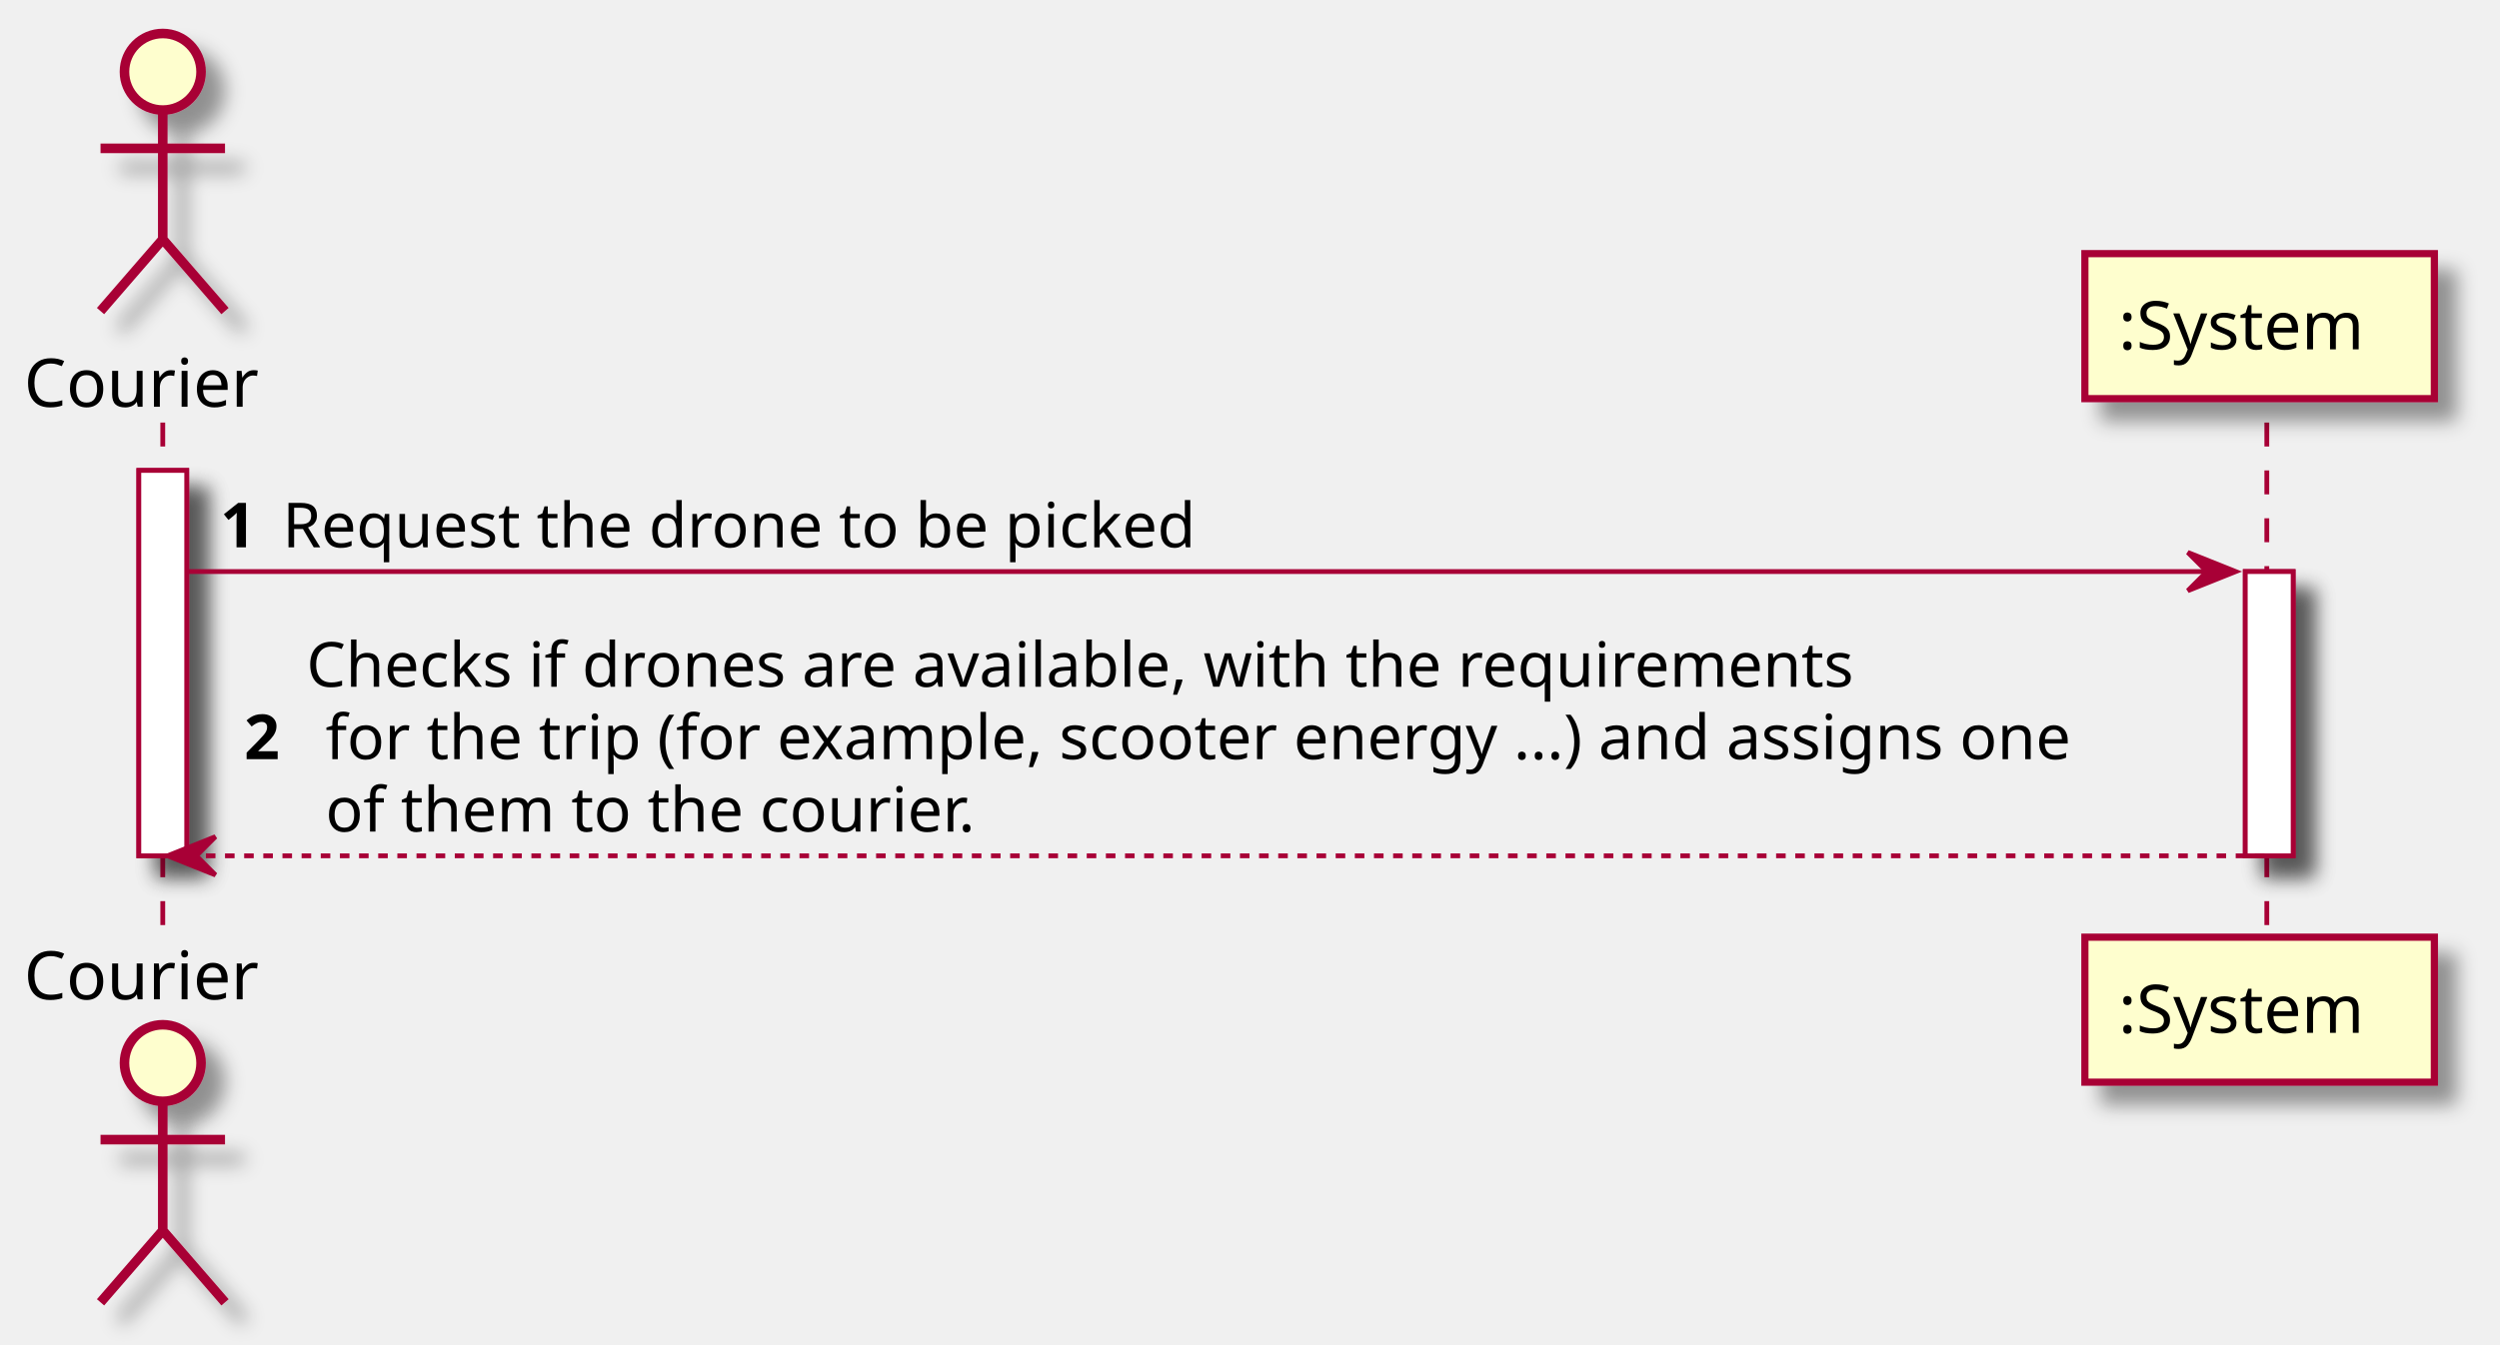
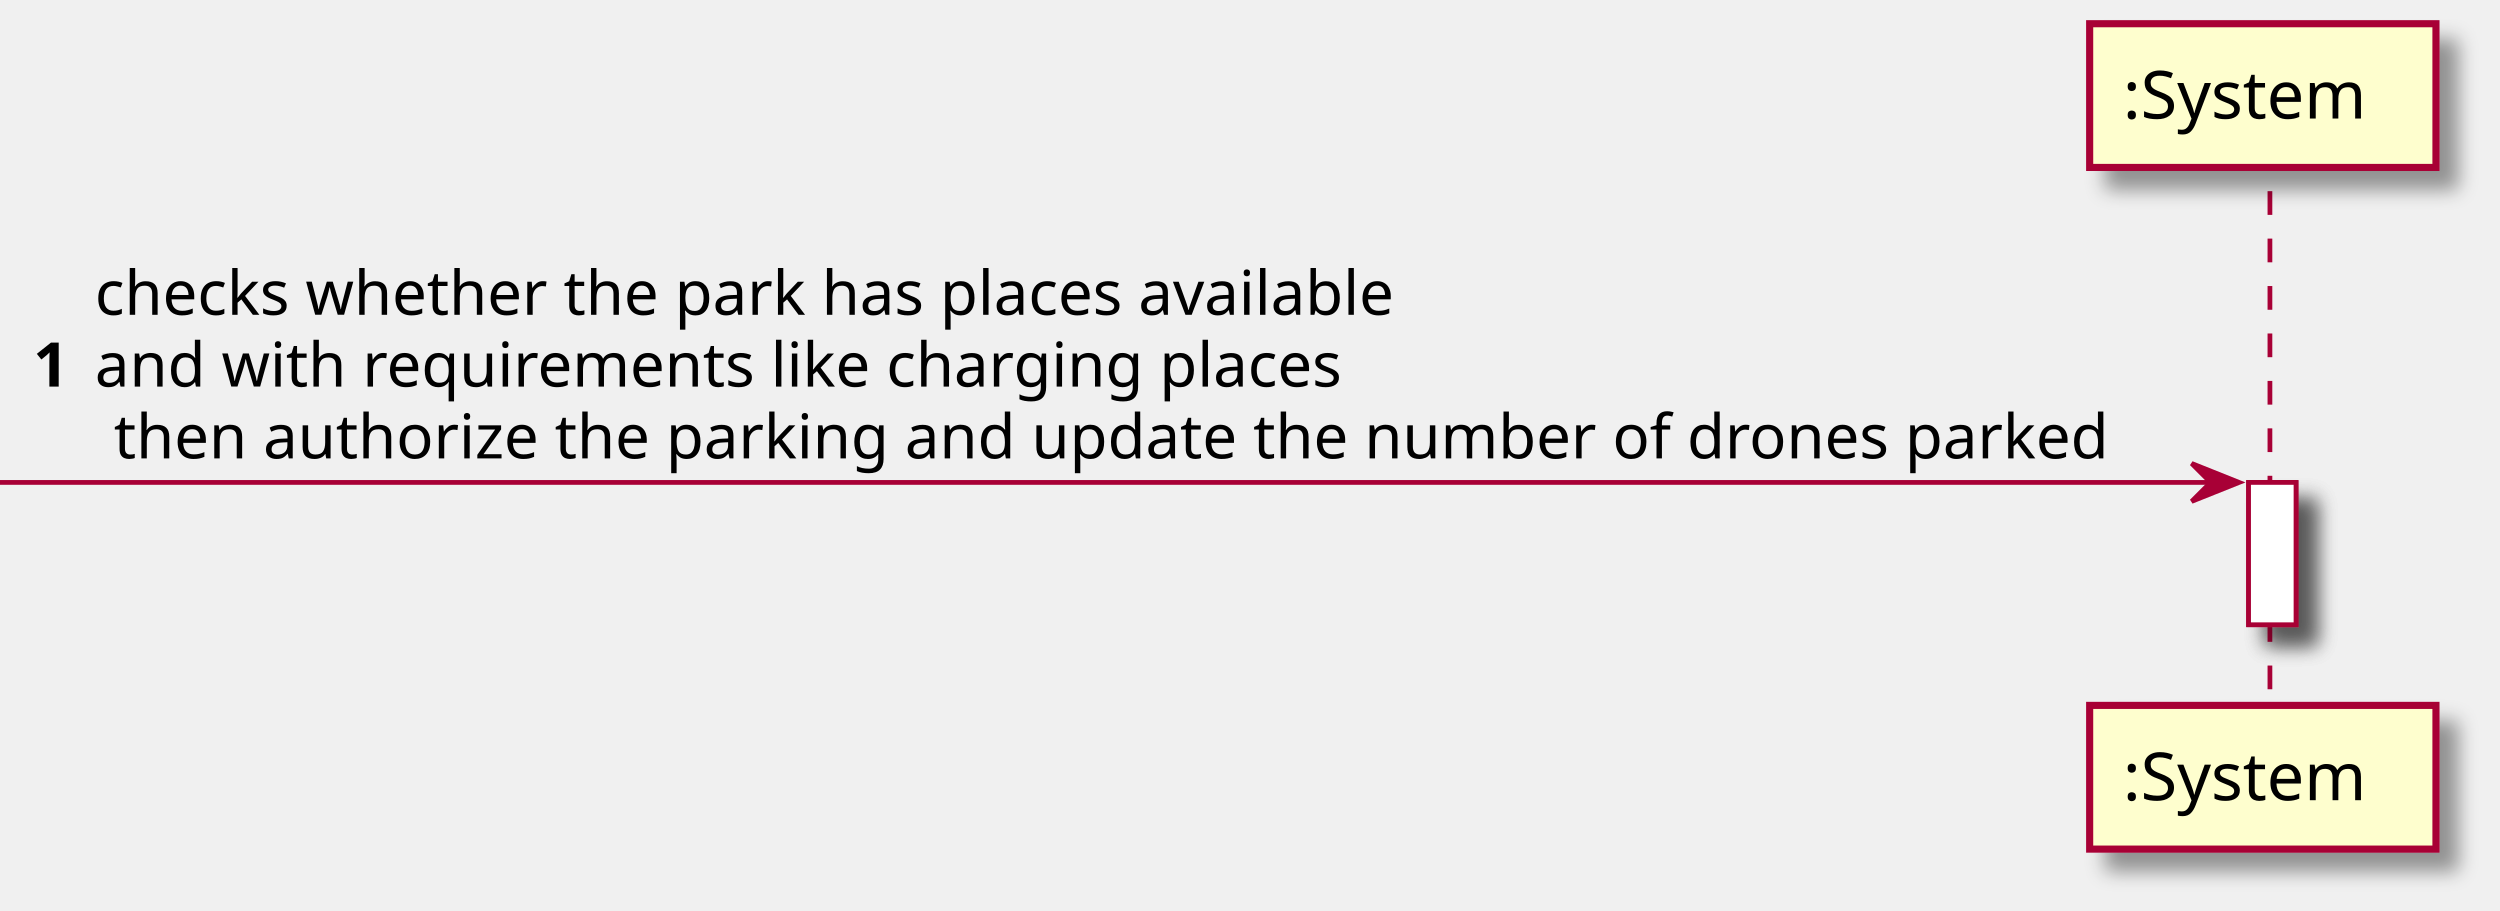
- <svg xmlns="http://www.w3.org/2000/svg" contentScriptType="application/ecmascript" contentStyleType="text/css" height="281px" preserveAspectRatio="none" style="width:522px;height:281px;" version="1.1" viewBox="0 0 522 281" width="522px" zoomAndPan="magnify">
+ <svg xmlns="http://www.w3.org/2000/svg" contentScriptType="application/ecmascript" contentStyleType="text/css" height="192px" preserveAspectRatio="none" style="width:527px;height:192px;" version="1.1" viewBox="0 0 527 192" width="527px" zoomAndPan="magnify">
  <defs>
-     <filter height="300%" id="f1f2w7a1asg3dm" width="300%" x="-1" y="-1">
+     <filter height="300%" id="f1i44zt1ol6kc2" width="300%" x="-1" y="-1">
      <feGaussianBlur result="blurOut" stdDeviation="2.0" />
      <feColorMatrix in="blurOut" result="blurOut2" type="matrix" values="0 0 0 0 0 0 0 0 0 0 0 0 0 0 0 0 0 0 .4 0" />
      <feOffset dx="4.0" dy="4.0" in="blurOut2" result="blurOut3" />
      <feBlend in="SourceGraphic" in2="blurOut3" mode="normal" />
    </filter>
  </defs>
  <g>
-     <rect fill="#FFFFFF" filter="url(#f1f2w7a1asg3dm)" height="80.531" style="stroke:#A80036;stroke-width:1.0;" width="10" x="29" y="98.297" />
-     <rect fill="#FFFFFF" filter="url(#f1f2w7a1asg3dm)" height="59.398" style="stroke:#A80036;stroke-width:1.0;" width="10" x="469" y="119.43" />
-     <line style="stroke:#A80036;stroke-width:1.0;stroke-dasharray:5.0,5.0;" x1="34" x2="34" y1="88.297" y2="196.828" />
-     <line style="stroke:#A80036;stroke-width:1.0;stroke-dasharray:5.0,5.0;" x1="473.5" x2="473.5" y1="88.297" y2="196.828" />
-     <text fill="#000000" font-family="sans-serif" font-size="14" lengthAdjust="spacing" textLength="52" x="5" y="84.995">Courier</text>
-     <ellipse cx="34" cy="15" fill="#FEFECE" filter="url(#f1f2w7a1asg3dm)" rx="8" ry="8" style="stroke:#A80036;stroke-width:2.0;" />
-     <path d="M34,23 L34,50 M21,31 L47,31 M34,50 L21,65 M34,50 L47,65 " fill="none" filter="url(#f1f2w7a1asg3dm)" style="stroke:#A80036;stroke-width:2.0;" />
-     <text fill="#000000" font-family="sans-serif" font-size="14" lengthAdjust="spacing" textLength="52" x="5" y="208.823">Courier</text>
-     <ellipse cx="34" cy="222.125" fill="#FEFECE" filter="url(#f1f2w7a1asg3dm)" rx="8" ry="8" style="stroke:#A80036;stroke-width:2.0;" />
-     <path d="M34,230.125 L34,257.125 M21,238.125 L47,238.125 M34,257.125 L21,272.125 M34,257.125 L47,272.125 " fill="none" filter="url(#f1f2w7a1asg3dm)" style="stroke:#A80036;stroke-width:2.0;" />
-     <rect fill="#FEFECE" filter="url(#f1f2w7a1asg3dm)" height="30.297" style="stroke:#A80036;stroke-width:1.5;" width="73" x="435.5" y="53" />
-     <text fill="#000000" font-family="sans-serif" font-size="14" lengthAdjust="spacing" textLength="59" x="442.5" y="72.995">:System</text>
-     <rect fill="#FEFECE" filter="url(#f1f2w7a1asg3dm)" height="30.297" style="stroke:#A80036;stroke-width:1.5;" width="73" x="435.5" y="195.828" />
-     <text fill="#000000" font-family="sans-serif" font-size="14" lengthAdjust="spacing" textLength="59" x="442.5" y="215.823">:System</text>
-     <rect fill="#FFFFFF" filter="url(#f1f2w7a1asg3dm)" height="80.531" style="stroke:#A80036;stroke-width:1.0;" width="10" x="29" y="98.297" />
-     <rect fill="#FFFFFF" filter="url(#f1f2w7a1asg3dm)" height="59.398" style="stroke:#A80036;stroke-width:1.0;" width="10" x="469" y="119.43" />
-     <polygon fill="#A80036" points="457,115.43,467,119.43,457,123.43,461,119.43" style="stroke:#A80036;stroke-width:1.0;" />
-     <line style="stroke:#A80036;stroke-width:1.0;" x1="39" x2="463" y1="119.43" y2="119.43" />
-     <text fill="#000000" font-family="sans-serif" font-size="13" font-weight="bold" lengthAdjust="spacing" textLength="9" x="46" y="114.364">1</text>
-     <text fill="#000000" font-family="sans-serif" font-size="13" lengthAdjust="spacing" textLength="201" x="59" y="114.364">Request the drone to be picked</text>
-     <polygon fill="#A80036" points="45,174.828,35,178.828,45,182.828,41,178.828" style="stroke:#A80036;stroke-width:1.0;" />
-     <line style="stroke:#A80036;stroke-width:1.0;stroke-dasharray:2.0,2.0;" x1="39" x2="473" y1="178.828" y2="178.828" />
-     <text fill="#000000" font-family="sans-serif" font-size="13" font-weight="bold" lengthAdjust="spacing" textLength="9" x="51" y="158.629">2</text>
-     <text fill="#000000" font-family="sans-serif" font-size="13" lengthAdjust="spacing" textLength="342" x="64" y="143.497">Checks if drones are available, with the requirements</text>
-     <text fill="#000000" font-family="sans-serif" font-size="13" lengthAdjust="spacing" textLength="389" x="68" y="158.629">for the trip (for example, scooter energy ...) and assigns one</text>
-     <text fill="#000000" font-family="sans-serif" font-size="13" lengthAdjust="spacing" textLength="145" x="68" y="173.762">of them to the courier.</text>
+     <rect fill="#FFFFFF" filter="url(#f1i44zt1ol6kc2)" height="30" style="stroke:#A80036;stroke-width:1.0;" width="10" x="474" y="101.695" />
+     <line style="stroke:#A80036;stroke-width:1.0;stroke-dasharray:5.0,5.0;" x1="478.5" x2="478.5" y1="40.297" y2="149.695" />
+     <rect fill="#FEFECE" filter="url(#f1i44zt1ol6kc2)" height="30.297" style="stroke:#A80036;stroke-width:1.5;" width="73" x="440.5" y="5" />
+     <text fill="#000000" font-family="sans-serif" font-size="14" lengthAdjust="spacing" textLength="59" x="447.5" y="24.995">:System</text>
+     <rect fill="#FEFECE" filter="url(#f1i44zt1ol6kc2)" height="30.297" style="stroke:#A80036;stroke-width:1.5;" width="73" x="440.5" y="148.695" />
+     <text fill="#000000" font-family="sans-serif" font-size="14" lengthAdjust="spacing" textLength="59" x="447.5" y="168.69">:System</text>
+     <rect fill="#FFFFFF" filter="url(#f1i44zt1ol6kc2)" height="30" style="stroke:#A80036;stroke-width:1.0;" width="10" x="474" y="101.695" />
+     <polygon fill="#A80036" points="462,97.695,472,101.695,462,105.695,466,101.695" style="stroke:#A80036;stroke-width:1.0;" />
+     <line style="stroke:#A80036;stroke-width:1.0;" x1="0" x2="468" y1="101.695" y2="101.695" />
+     <text fill="#000000" font-family="sans-serif" font-size="13" font-weight="bold" lengthAdjust="spacing" textLength="9" x="7" y="81.497">1</text>
+     <text fill="#000000" font-family="sans-serif" font-size="13" lengthAdjust="spacing" textLength="291" x="20" y="66.364">checks whether the park has places available</text>
+     <text fill="#000000" font-family="sans-serif" font-size="13" lengthAdjust="spacing" textLength="274" x="20" y="81.497">and with requirements like charging places</text>
+     <text fill="#000000" font-family="sans-serif" font-size="13" lengthAdjust="spacing" textLength="438" x="24" y="96.629">then authorize the parking and update the number of drones parked</text>
  </g>
</svg>
